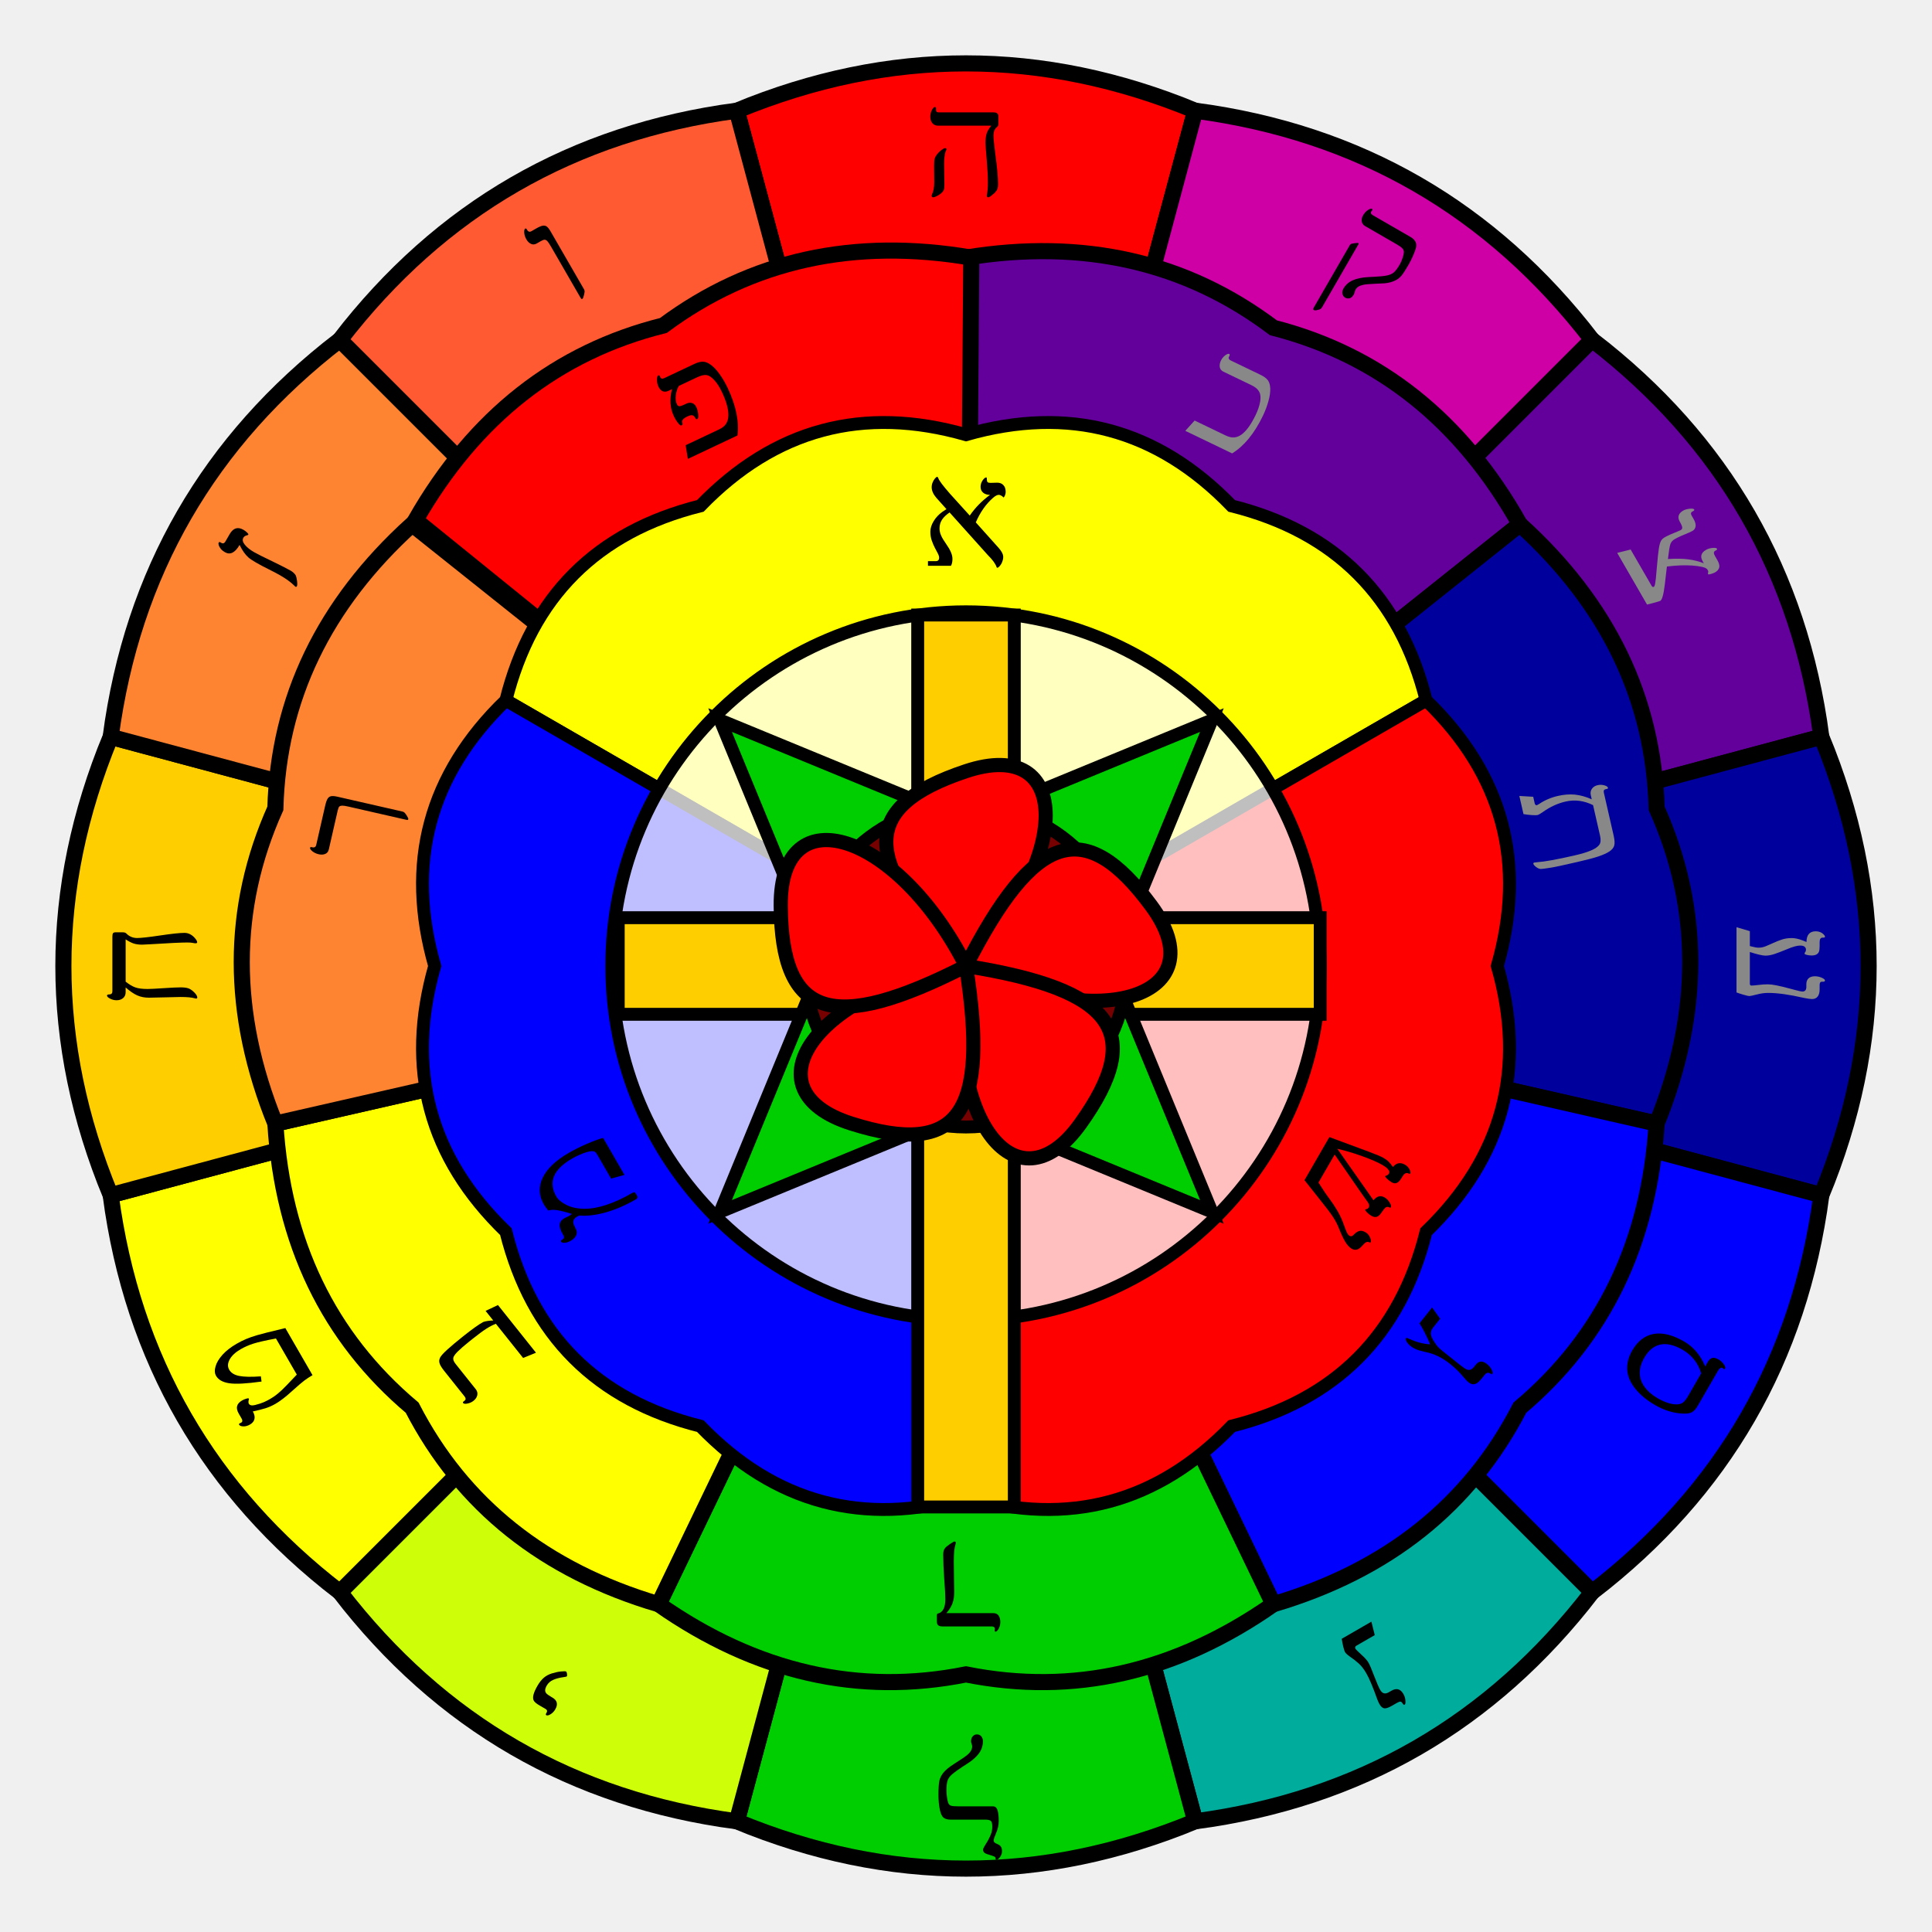
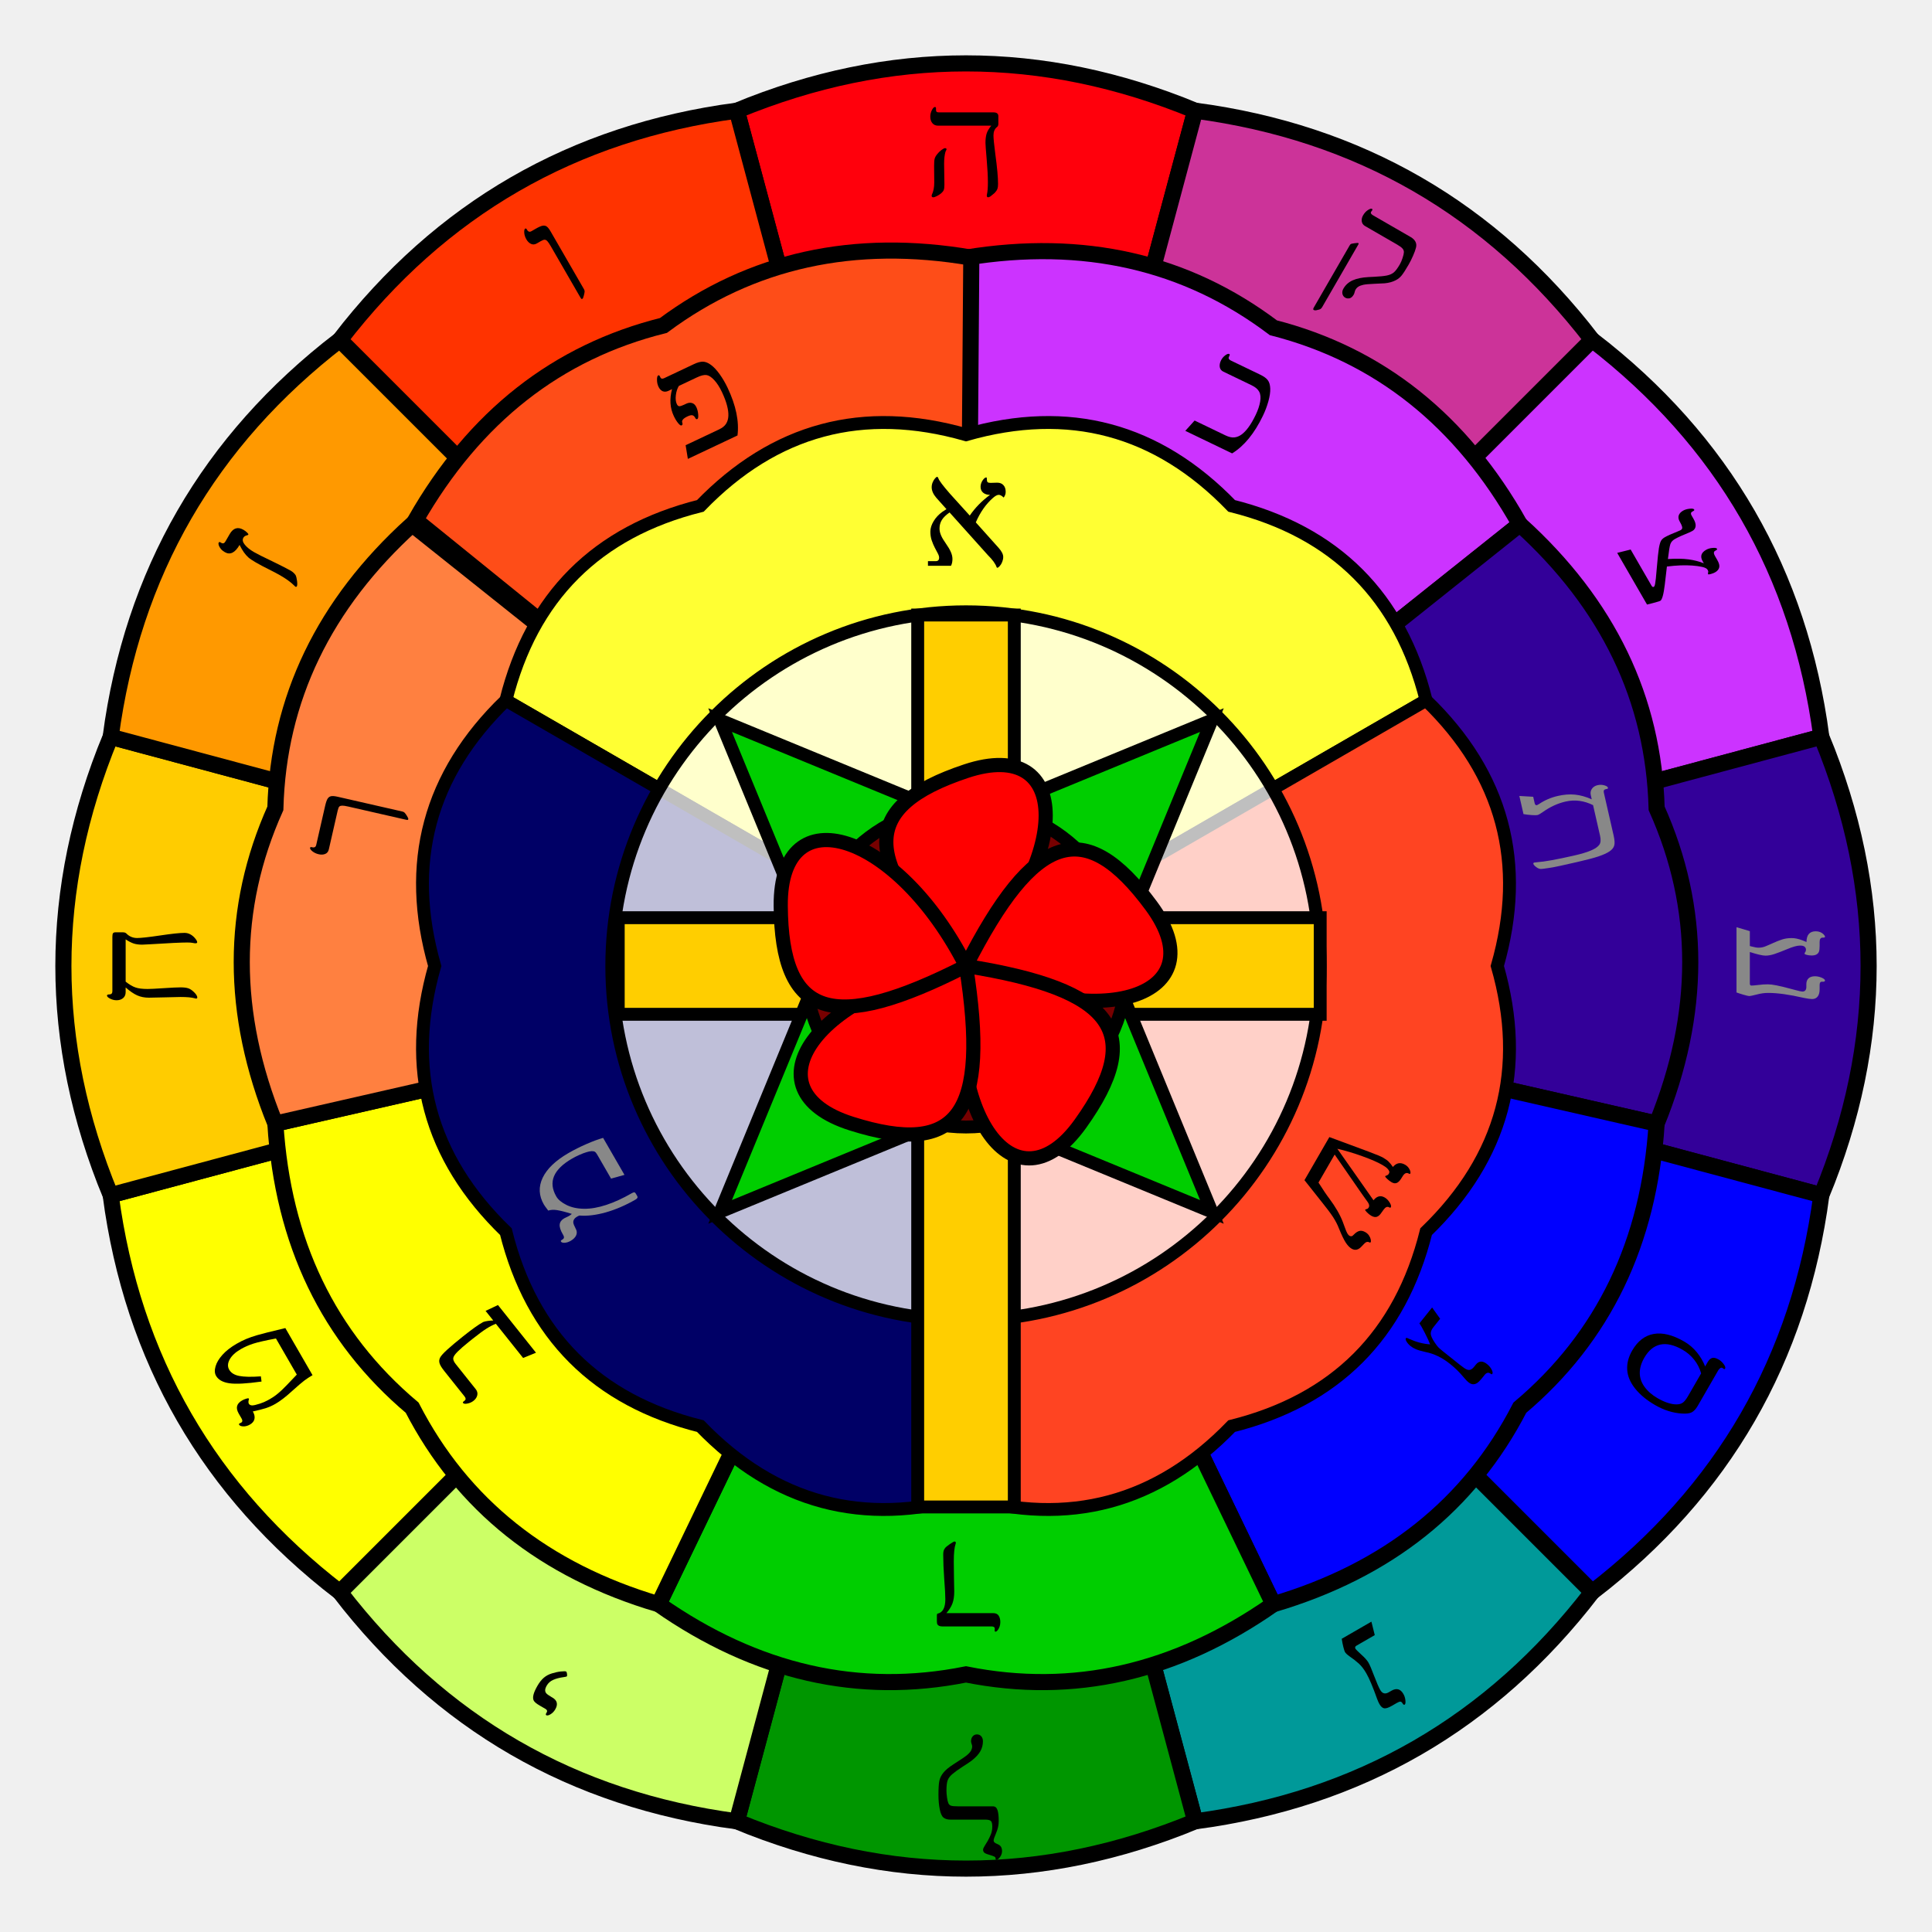
<svg xmlns="http://www.w3.org/2000/svg" xmlns:xlink="http://www.w3.org/1999/xlink" version="1.2" width="600" height="600" viewBox="-300 -300 600 600" preserveAspectRatio="xMinYMin meet">
  <style type="text/css">

   text.midtext {
      text-anchor: middle; 
      dominant-baseline: middle; 
      font-size: 35pt;
      stroke: none;
      font: Times New Roman, Times, serif;
   } 

</style>
  <defs>
    <path id="singles" stroke="black" stroke-width="5" d="M0,0 L71.175,-265.63 Q 0,-295 -71.175,-265.63 z" />
    <path id="doubles" stroke="black" stroke-width="5" d="M0,0 L 95.454,-198.213 Q 50,-230 0,-220 Q -50,-230 -95.454,-198.213 z" />
    <path id="moms" stroke="black" stroke-width="4" d="M0,0 L142.894,-82.5 Q 130.815,-130.815  82.5,-142.894 47.882,-178.696 0,-165 -47.882,-178.696 -82.5,-142.894 -130.815,-130.815 -142.894,-82.5 z" />
    <path id="leaf" stroke="black" stroke-width="4" fill="#00CE00" d="M0,108 L45,0 L -45,0 z" />
    <path id="petal" stroke="black" stroke-width="4" fill="#ff0000" d="M0,0 C -30,-30 -30,-45 0,-55 S 30,-30 0 0 z" />
  </defs>
  <g>
    <g>
-       <use xlink:href="#singles" fill="#FF0000" />
+       <use xlink:href="#singles" fill="#FF000C" />
      <text class="midtext" fill="#000" y="-250">ה</text>
    </g>
    <g transform="rotate(30)">
-       <use xlink:href="#singles" fill="#CE00A5" />
+       <use xlink:href="#singles" fill="#CC3399" />
      <text class="midtext" fill="#000" y="-250">ק</text>
    </g>
    <g transform="rotate(60)">
-       <use xlink:href="#singles" fill="#63009C" />
-       <text class="midtext" fill="#888" y="-250">צ</text>
+       <use xlink:href="#singles" fill="#CC33FF" />
+       <text class="midtext" fill="#000" y="-250">צ</text>
    </g>
    <g transform="rotate(90)">
-       <use xlink:href="#singles" fill="#00009C" />
+       <use xlink:href="#singles" fill="#330099" />
      <text class="midtext" fill="#888" y="-250">ע</text>
    </g>
    <g transform="rotate(120)">
      <use xlink:href="#singles" fill="#0000FF" />
      <text class="midtext" fill="#000" y="-250">ס</text>
    </g>
    <g transform="rotate(150)">
-       <use xlink:href="#singles" fill="#00AD9C" />
+       <use xlink:href="#singles" fill="#009999" />
      <text class="midtext" fill="#000" y="-250">נ</text>
    </g>
    <g transform="rotate(180)">
-       <use xlink:href="#singles" fill="#00CE00" />
+       <use xlink:href="#singles" fill="#009600" />
      <text class="midtext" fill="#000" y="-250">ל</text>
    </g>
    <g transform="rotate(210)">
-       <use xlink:href="#singles" fill="#CEFF08" />
+       <use xlink:href="#singles" fill="#CCFF66" />
      <text class="midtext" fill="#000" y="-250">י</text>
    </g>
    <g transform="rotate(240)">
      <use xlink:href="#singles" fill="#FFFF00" />
      <text class="midtext" fill="#000" y="-250">ט</text>
    </g>
    <g transform="rotate(270)">
-       <use xlink:href="#singles" fill="#FFCE00" />
+       <use xlink:href="#singles" fill="#FFCC00" />
      <text class="midtext" fill="#000" y="-250">ח</text>
    </g>
    <g transform="rotate(300)">
-       <use xlink:href="#singles" fill="#FF8431" />
+       <use xlink:href="#singles" fill="#FF9900" />
      <text class="midtext" fill="#000" y="-250">ז</text>
    </g>
    <g transform="rotate(330)">
-       <use xlink:href="#singles" fill="#FF5A31" />
+       <use xlink:href="#singles" fill="#FF3300" />
      <text class="midtext" fill="#000" y="-250">ו</text>
    </g>
  </g>
  <g>
    <g transform="rotate(25.7143)">
-       <use xlink:href="#doubles" fill="#63009C" />
-       <text class="midtext" fill="#888" y="-190">כ</text>
+       <use xlink:href="#doubles" fill="#CC33FF" />
+       <text class="midtext" fill="#000" y="-190">כ</text>
    </g>
    <g transform="rotate(77.1429)">
-       <use xlink:href="#doubles" fill="#00009C" />
+       <use xlink:href="#doubles" fill="#330099" />
      <text class="midtext" fill="#888" y="-190">ת</text>
    </g>
    <g transform="rotate(128.5714)">
      <use xlink:href="#doubles" fill="#0000FF" />
      <text class="midtext" fill="#000" y="-190">ג</text>
    </g>
    <g transform="rotate(180)">
      <use xlink:href="#doubles" fill="#00CE00" />
      <text class="midtext" fill="#000" y="-190">ד</text>
    </g>
    <g transform="rotate(231.4286)">
      <use xlink:href="#doubles" fill="#FFFF00" />
      <text class="midtext" fill="#000" y="-190">ב</text>
    </g>
    <g transform="rotate(282.8571)">
-       <use xlink:href="#doubles" fill="#FF8431" />
+       <use xlink:href="#doubles" fill="#FF8040" />
      <text class="midtext" fill="#000" y="-190">ר</text>
    </g>
    <g transform="rotate(334.7143)">
-       <use xlink:href="#doubles" fill="#FF0000" />
+       <use xlink:href="#doubles" fill="#FE4d18" />
      <text class="midtext" fill="#000" y="-190">פ</text>
    </g>
  </g>
  <g>
    <g>
-       <use xlink:href="#moms" fill="#FFFF00" />
+       <use xlink:href="#moms" fill="#FFFF33" />
      <text class="midtext" fill="#000" y="-135">א</text>
    </g>
    <g transform="rotate(120)">
-       <use xlink:href="#moms" fill="#FF0000" />
+       <use xlink:href="#moms" fill="#FF4422" />
      <text class="midtext" fill="#000" y="-135">ש</text>
    </g>
    <g transform="rotate(240)">
-       <use xlink:href="#moms" fill="#0000FF" />
-       <text class="midtext" fill="#000" y="-135">מ</text>
+       <use xlink:href="#moms" fill="#000066" />
+       <text class="midtext" fill="#888" y="-135">מ</text>
    </g>
  </g>
  <g stroke-width="4" stroke="black">
    <circle r="110" fill="#ffffff" fill-opacity="0.75" />
    <rect fill="#FFCE00" x="-15" y="-109" width="30" height="277" />
    <rect fill="#FFCE00" x="-108" y="-15" height="30" width="218" />
    <use transform="rotate(45)" xlink:href="#leaf" />
    <use transform="rotate(135)" xlink:href="#leaf" />
    <use transform="rotate(-45)" xlink:href="#leaf" />
    <use transform="rotate(-135)" xlink:href="#leaf" />
    <circle r="50" fill="#770000" />
    <g transform="scale(1.1)">
      <use transform="rotate(0)" xlink:href="#petal" />
      <use transform="rotate(72)" xlink:href="#petal" />
      <use transform="rotate(144)" xlink:href="#petal" />
      <use transform="rotate(216)" xlink:href="#petal" />
      <use transform="rotate(-72)" xlink:href="#petal" />
    </g>
  </g>
</svg>
